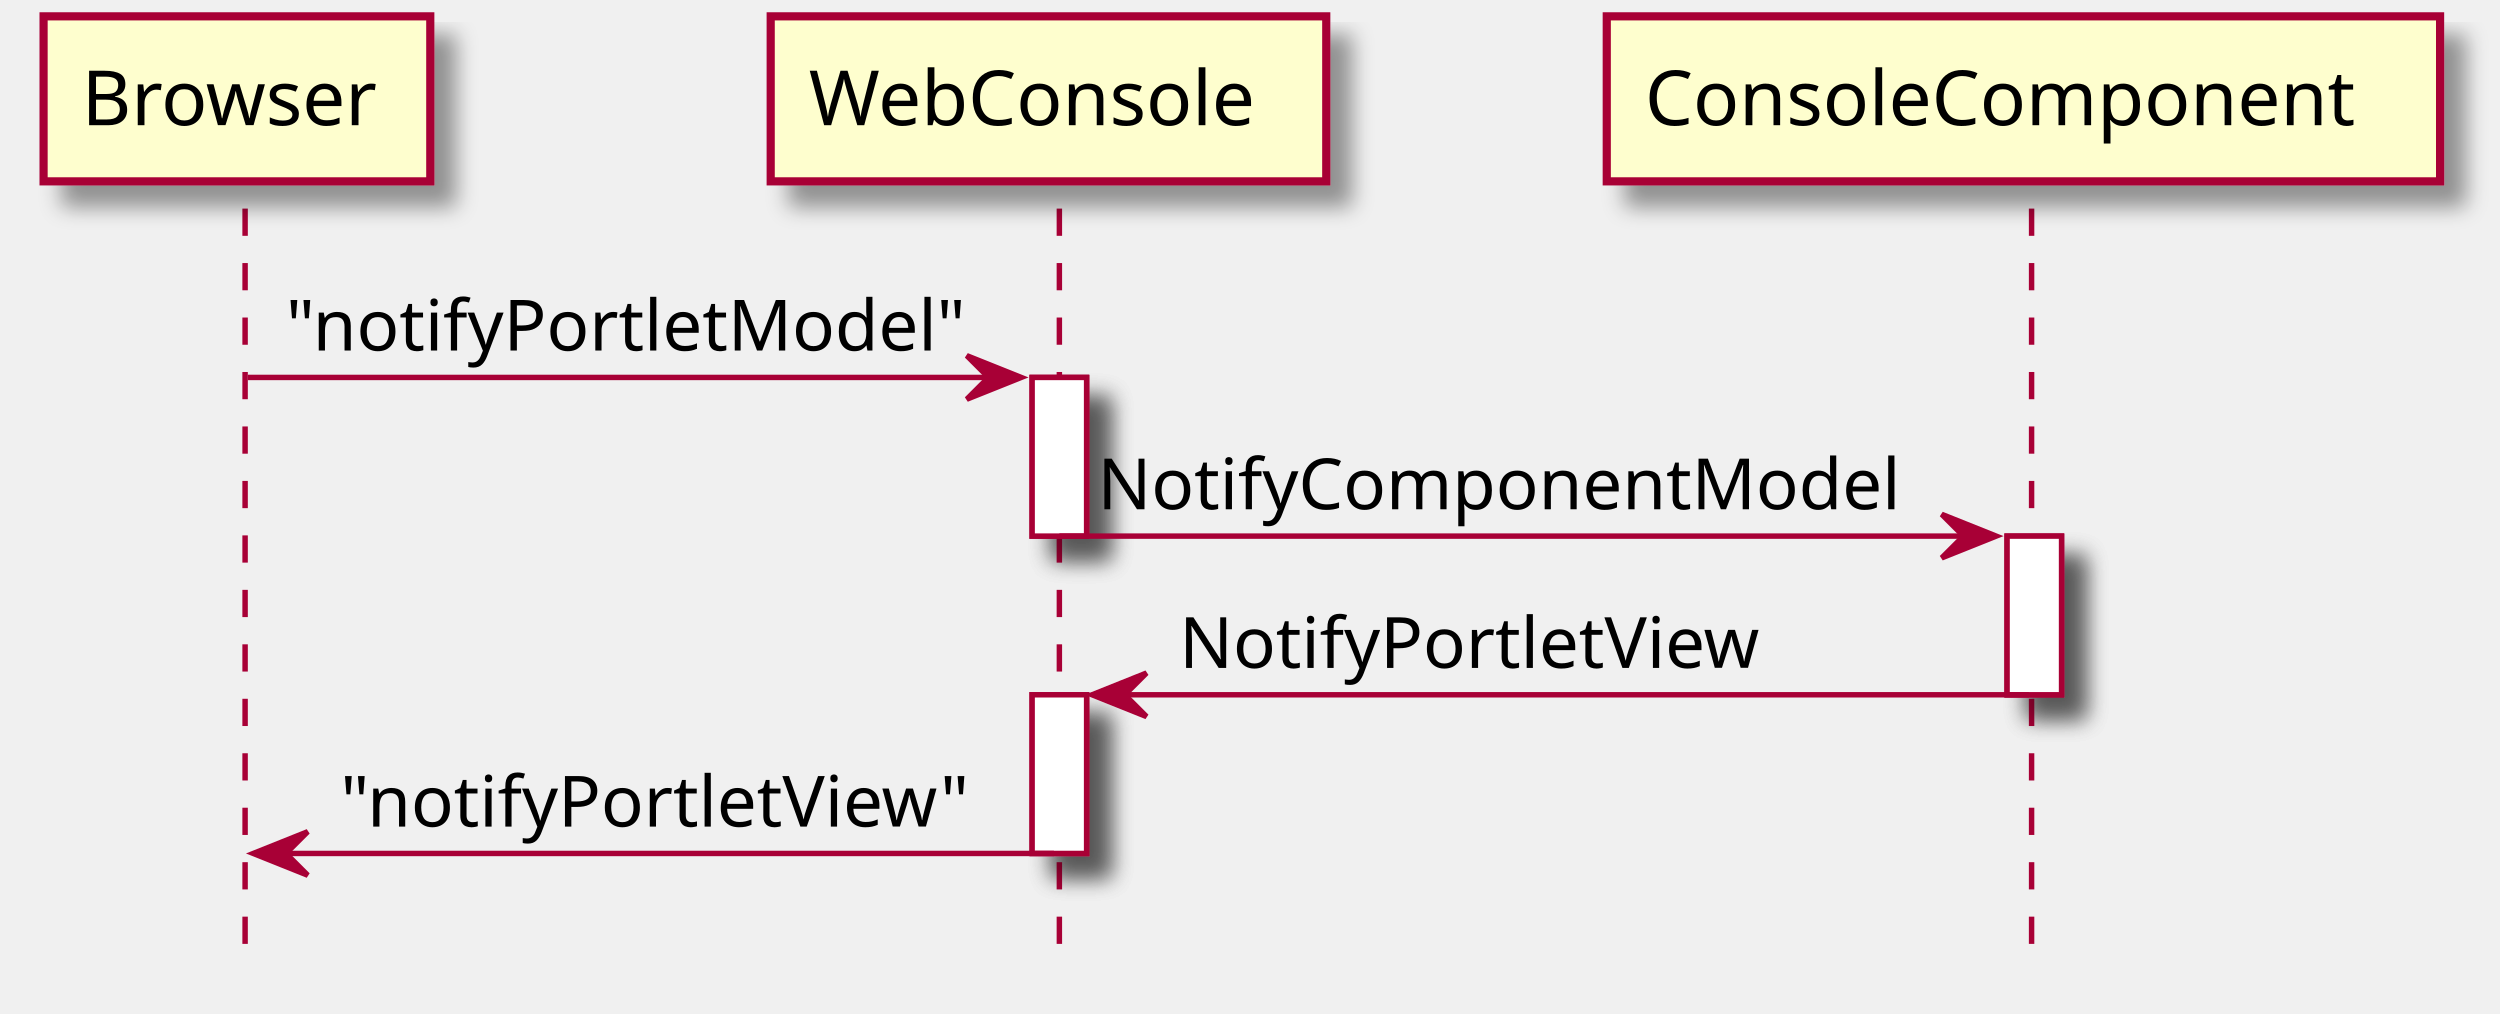
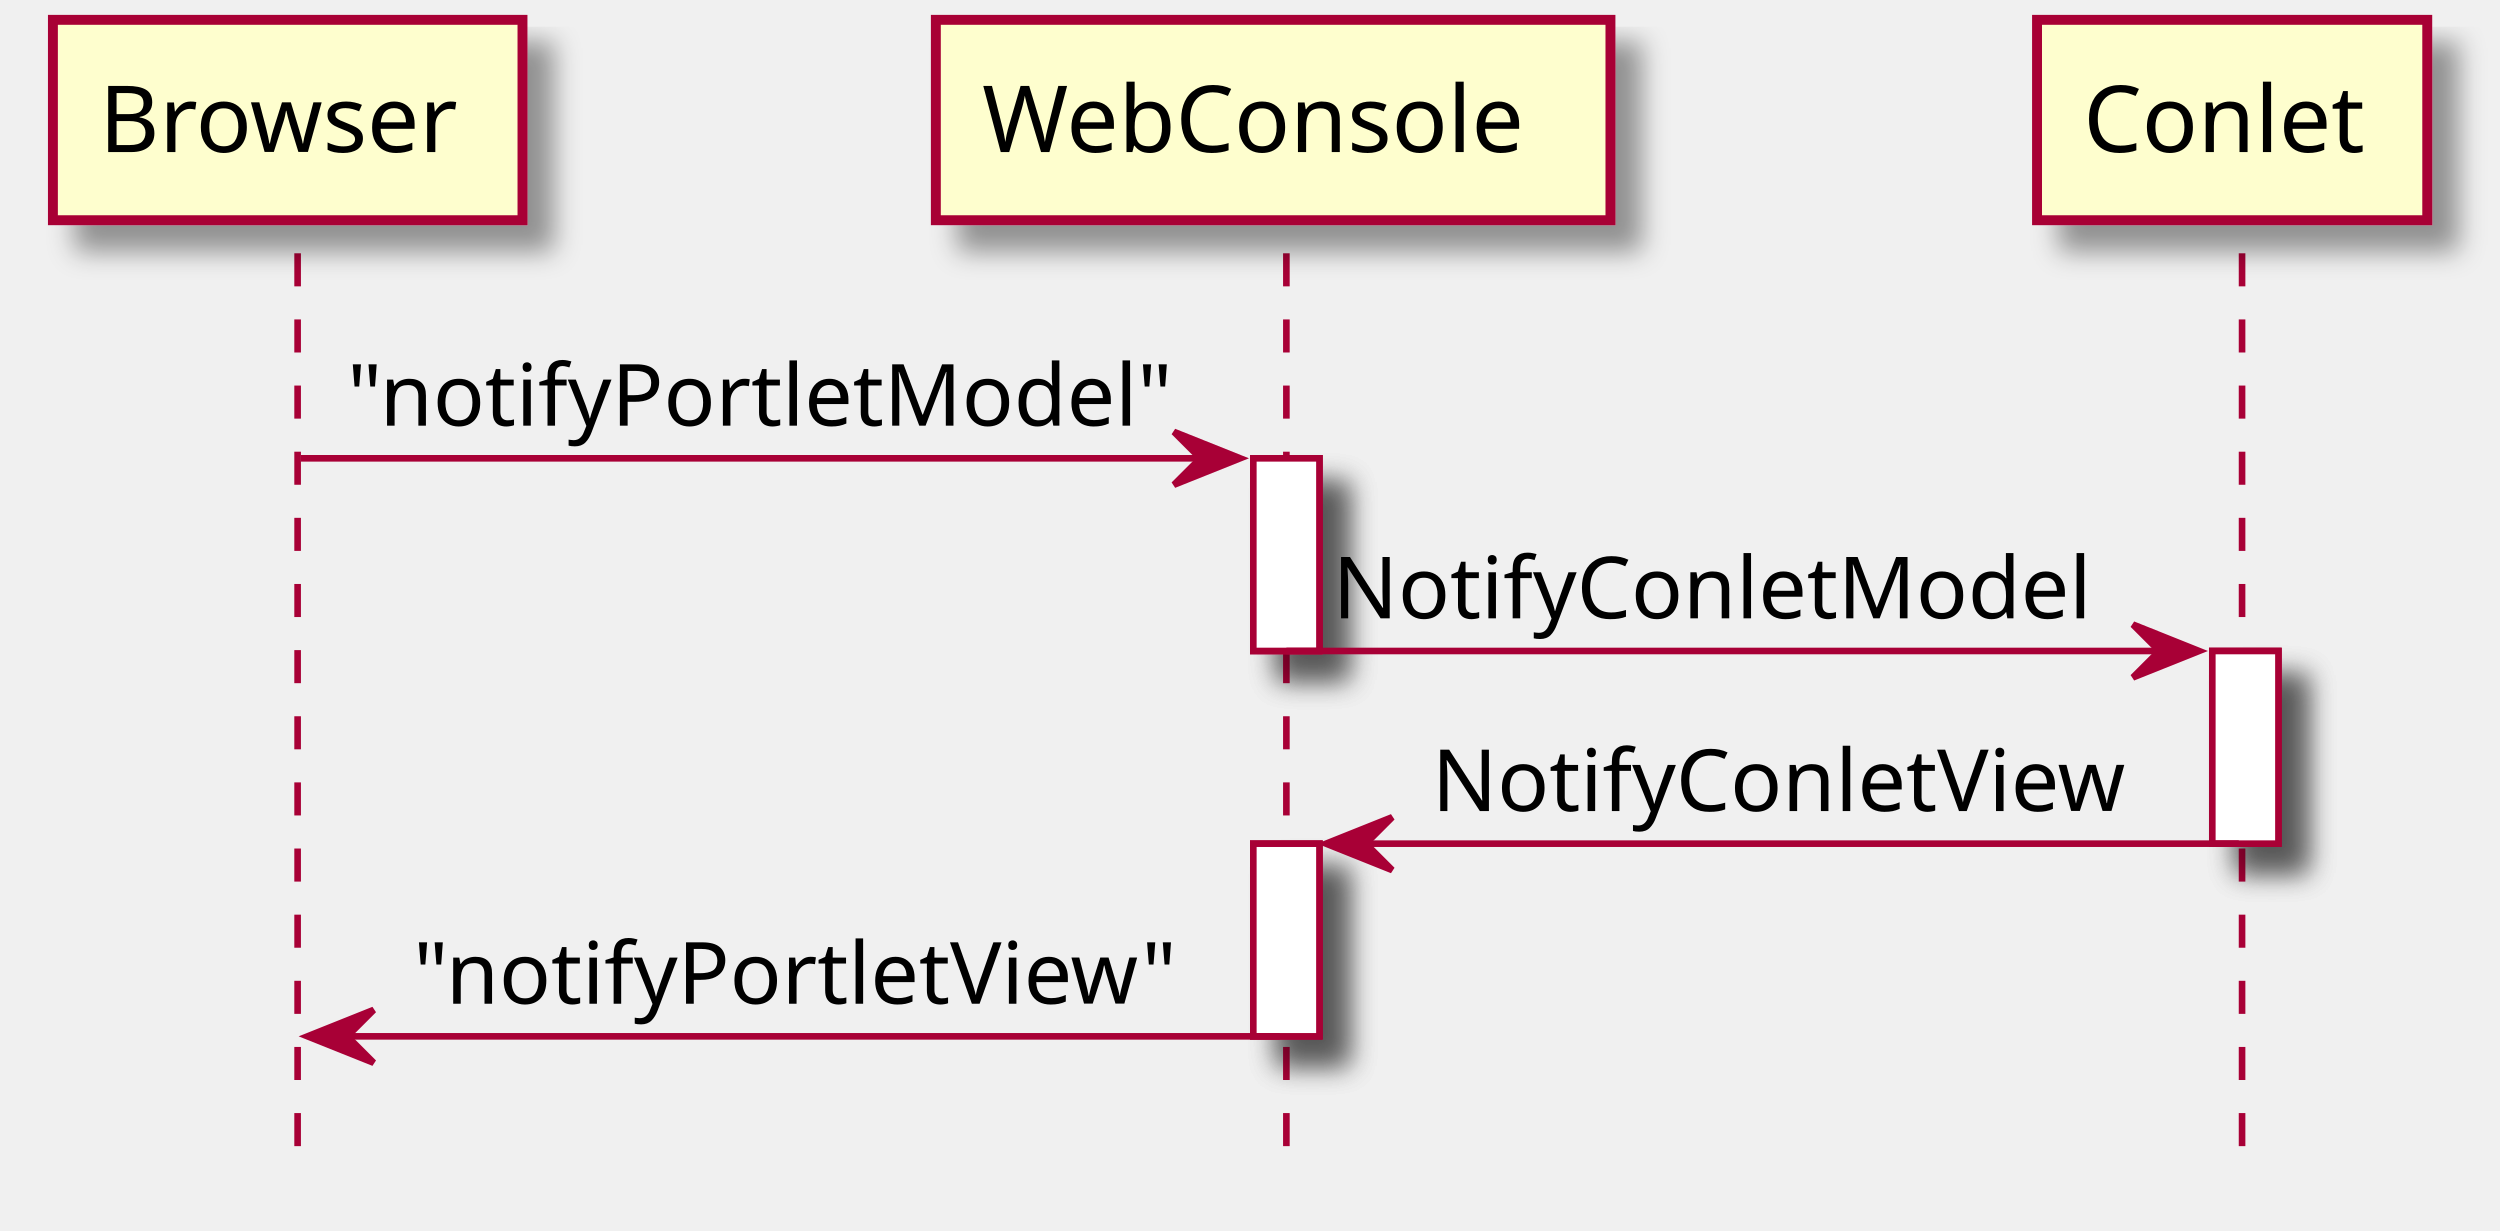
- <svg xmlns="http://www.w3.org/2000/svg" contentScriptType="application/ecmascript" contentStyleType="text/css" height="186px" preserveAspectRatio="none" style="width:459px;height:186px;" version="1.1" viewBox="0 0 459 186" width="459px" zoomAndPan="magnify">
+ <svg xmlns="http://www.w3.org/2000/svg" contentScriptType="application/ecmascript" contentStyleType="text/css" height="186px" preserveAspectRatio="none" style="width:378px;height:186px;" version="1.1" viewBox="0 0 378 186" width="378px" zoomAndPan="magnify">
  <defs>
-     <filter height="300%" id="frhf31dipblf3" width="300%" x="-1" y="-1">
+     <filter height="300%" id="f1fij4uajzyfkc" width="300%" x="-1" y="-1">
      <feGaussianBlur result="blurOut" stdDeviation="2.0" />
      <feColorMatrix in="blurOut" result="blurOut2" type="matrix" values="0 0 0 0 0 0 0 0 0 0 0 0 0 0 0 0 0 0 .4 0" />
      <feOffset dx="4.0" dy="4.0" in="blurOut2" result="blurOut3" />
      <feBlend in="SourceGraphic" in2="blurOut3" mode="normal" />
    </filter>
  </defs>
  <g>
-     <rect fill="#FFFFFF" filter="url(#frhf31dipblf3)" height="29.133" style="stroke: #A80036; stroke-width: 1.0;" width="10" x="189.5" y="69.297" />
-     <rect fill="#FFFFFF" filter="url(#frhf31dipblf3)" height="29.133" style="stroke: #A80036; stroke-width: 1.0;" width="10" x="189.5" y="127.562" />
-     <rect fill="#FFFFFF" filter="url(#frhf31dipblf3)" height="29.133" style="stroke: #A80036; stroke-width: 1.0;" width="10" x="368.5" y="98.43" />
+     <rect fill="#FFFFFF" filter="url(#f1fij4uajzyfkc)" height="29.133" style="stroke: #A80036; stroke-width: 1.0;" width="10" x="189.5" y="69.297" />
+     <rect fill="#FFFFFF" filter="url(#f1fij4uajzyfkc)" height="29.133" style="stroke: #A80036; stroke-width: 1.0;" width="10" x="189.5" y="127.562" />
+     <rect fill="#FFFFFF" filter="url(#f1fij4uajzyfkc)" height="29.133" style="stroke: #A80036; stroke-width: 1.0;" width="10" x="334.5" y="98.43" />
    <line style="stroke: #A80036; stroke-width: 1.0; stroke-dasharray: 5.0,5.0;" x1="45" x2="45" y1="38.297" y2="174.828" />
    <line style="stroke: #A80036; stroke-width: 1.0; stroke-dasharray: 5.0,5.0;" x1="194.5" x2="194.5" y1="38.297" y2="174.828" />
-     <line style="stroke: #A80036; stroke-width: 1.0; stroke-dasharray: 5.0,5.0;" x1="373" x2="373" y1="38.297" y2="174.828" />
-     <rect fill="#FEFECE" filter="url(#frhf31dipblf3)" height="30.297" style="stroke: #A80036; stroke-width: 1.5;" width="71" x="8" y="3" />
+     <line style="stroke: #A80036; stroke-width: 1.0; stroke-dasharray: 5.0,5.0;" x1="339" x2="339" y1="38.297" y2="174.828" />
+     <rect fill="#FEFECE" filter="url(#f1fij4uajzyfkc)" height="30.297" style="stroke: #A80036; stroke-width: 1.5;" width="71" x="8" y="3" />
    <text fill="#000000" font-family="sans-serif" font-size="14" lengthAdjust="spacingAndGlyphs" textLength="57" x="15" y="22.995">Browser</text>
-     <rect fill="#FEFECE" filter="url(#frhf31dipblf3)" height="30.297" style="stroke: #A80036; stroke-width: 1.5;" width="102" x="141.5" y="3" />
+     <rect fill="#FEFECE" filter="url(#f1fij4uajzyfkc)" height="30.297" style="stroke: #A80036; stroke-width: 1.5;" width="102" x="141.5" y="3" />
    <text fill="#000000" font-family="sans-serif" font-size="14" lengthAdjust="spacingAndGlyphs" textLength="88" x="148.5" y="22.995">WebConsole</text>
-     <rect fill="#FEFECE" filter="url(#frhf31dipblf3)" height="30.297" style="stroke: #A80036; stroke-width: 1.5;" width="153" x="295" y="3" />
-     <text fill="#000000" font-family="sans-serif" font-size="14" lengthAdjust="spacingAndGlyphs" textLength="139" x="302" y="22.995">ConsoleComponent</text>
-     <rect fill="#FFFFFF" filter="url(#frhf31dipblf3)" height="29.133" style="stroke: #A80036; stroke-width: 1.0;" width="10" x="189.5" y="69.297" />
-     <rect fill="#FFFFFF" filter="url(#frhf31dipblf3)" height="29.133" style="stroke: #A80036; stroke-width: 1.0;" width="10" x="189.5" y="127.562" />
-     <rect fill="#FFFFFF" filter="url(#frhf31dipblf3)" height="29.133" style="stroke: #A80036; stroke-width: 1.0;" width="10" x="368.5" y="98.43" />
+     <rect fill="#FEFECE" filter="url(#f1fij4uajzyfkc)" height="30.297" style="stroke: #A80036; stroke-width: 1.5;" width="59" x="308" y="3" />
+     <text fill="#000000" font-family="sans-serif" font-size="14" lengthAdjust="spacingAndGlyphs" textLength="45" x="315" y="22.995">Conlet</text>
+     <rect fill="#FFFFFF" filter="url(#f1fij4uajzyfkc)" height="29.133" style="stroke: #A80036; stroke-width: 1.0;" width="10" x="189.5" y="69.297" />
+     <rect fill="#FFFFFF" filter="url(#f1fij4uajzyfkc)" height="29.133" style="stroke: #A80036; stroke-width: 1.0;" width="10" x="189.5" y="127.562" />
+     <rect fill="#FFFFFF" filter="url(#f1fij4uajzyfkc)" height="29.133" style="stroke: #A80036; stroke-width: 1.0;" width="10" x="334.5" y="98.43" />
    <polygon fill="#A80036" points="177.5,65.297,187.5,69.297,177.5,73.297,181.5,69.297" style="stroke: #A80036; stroke-width: 1.0;" />
    <line style="stroke: #A80036; stroke-width: 1.0;" x1="45.5" x2="183.5" y1="69.297" y2="69.297" />
    <text fill="#000000" font-family="sans-serif" font-size="13" lengthAdjust="spacingAndGlyphs" textLength="125" x="52.5" y="64.364">"notifyPortletModel"</text>
-     <polygon fill="#A80036" points="356.5,94.43,366.5,98.43,356.5,102.43,360.5,98.43" style="stroke: #A80036; stroke-width: 1.0;" />
-     <line style="stroke: #A80036; stroke-width: 1.0;" x1="194.5" x2="362.5" y1="98.43" y2="98.43" />
-     <text fill="#000000" font-family="sans-serif" font-size="13" lengthAdjust="spacingAndGlyphs" textLength="150" x="201.5" y="93.497">NotifyComponentModel</text>
+     <polygon fill="#A80036" points="322.5,94.43,332.5,98.43,322.5,102.43,326.5,98.43" style="stroke: #A80036; stroke-width: 1.0;" />
+     <line style="stroke: #A80036; stroke-width: 1.0;" x1="194.5" x2="328.5" y1="98.43" y2="98.43" />
+     <text fill="#000000" font-family="sans-serif" font-size="13" lengthAdjust="spacingAndGlyphs" textLength="116" x="201.5" y="93.497">NotifyConletModel</text>
    <polygon fill="#A80036" points="210.5,123.562,200.5,127.562,210.5,131.562,206.5,127.562" style="stroke: #A80036; stroke-width: 1.0;" />
-     <line style="stroke: #A80036; stroke-width: 1.0;" x1="204.5" x2="372.5" y1="127.562" y2="127.562" />
-     <text fill="#000000" font-family="sans-serif" font-size="13" lengthAdjust="spacingAndGlyphs" textLength="108" x="216.5" y="122.629">NotifyPortletView</text>
+     <line style="stroke: #A80036; stroke-width: 1.0;" x1="204.5" x2="338.5" y1="127.562" y2="127.562" />
+     <text fill="#000000" font-family="sans-serif" font-size="13" lengthAdjust="spacingAndGlyphs" textLength="107" x="216.5" y="122.629">NotifyConletView</text>
    <polygon fill="#A80036" points="56.5,152.695,46.5,156.695,56.5,160.695,52.5,156.695" style="stroke: #A80036; stroke-width: 1.0;" />
    <line style="stroke: #A80036; stroke-width: 1.0;" x1="50.5" x2="193.5" y1="156.695" y2="156.695" />
    <text fill="#000000" font-family="sans-serif" font-size="13" lengthAdjust="spacingAndGlyphs" textLength="116" x="62.5" y="151.762">"notifyPortletView"</text>
  </g>
</svg>
